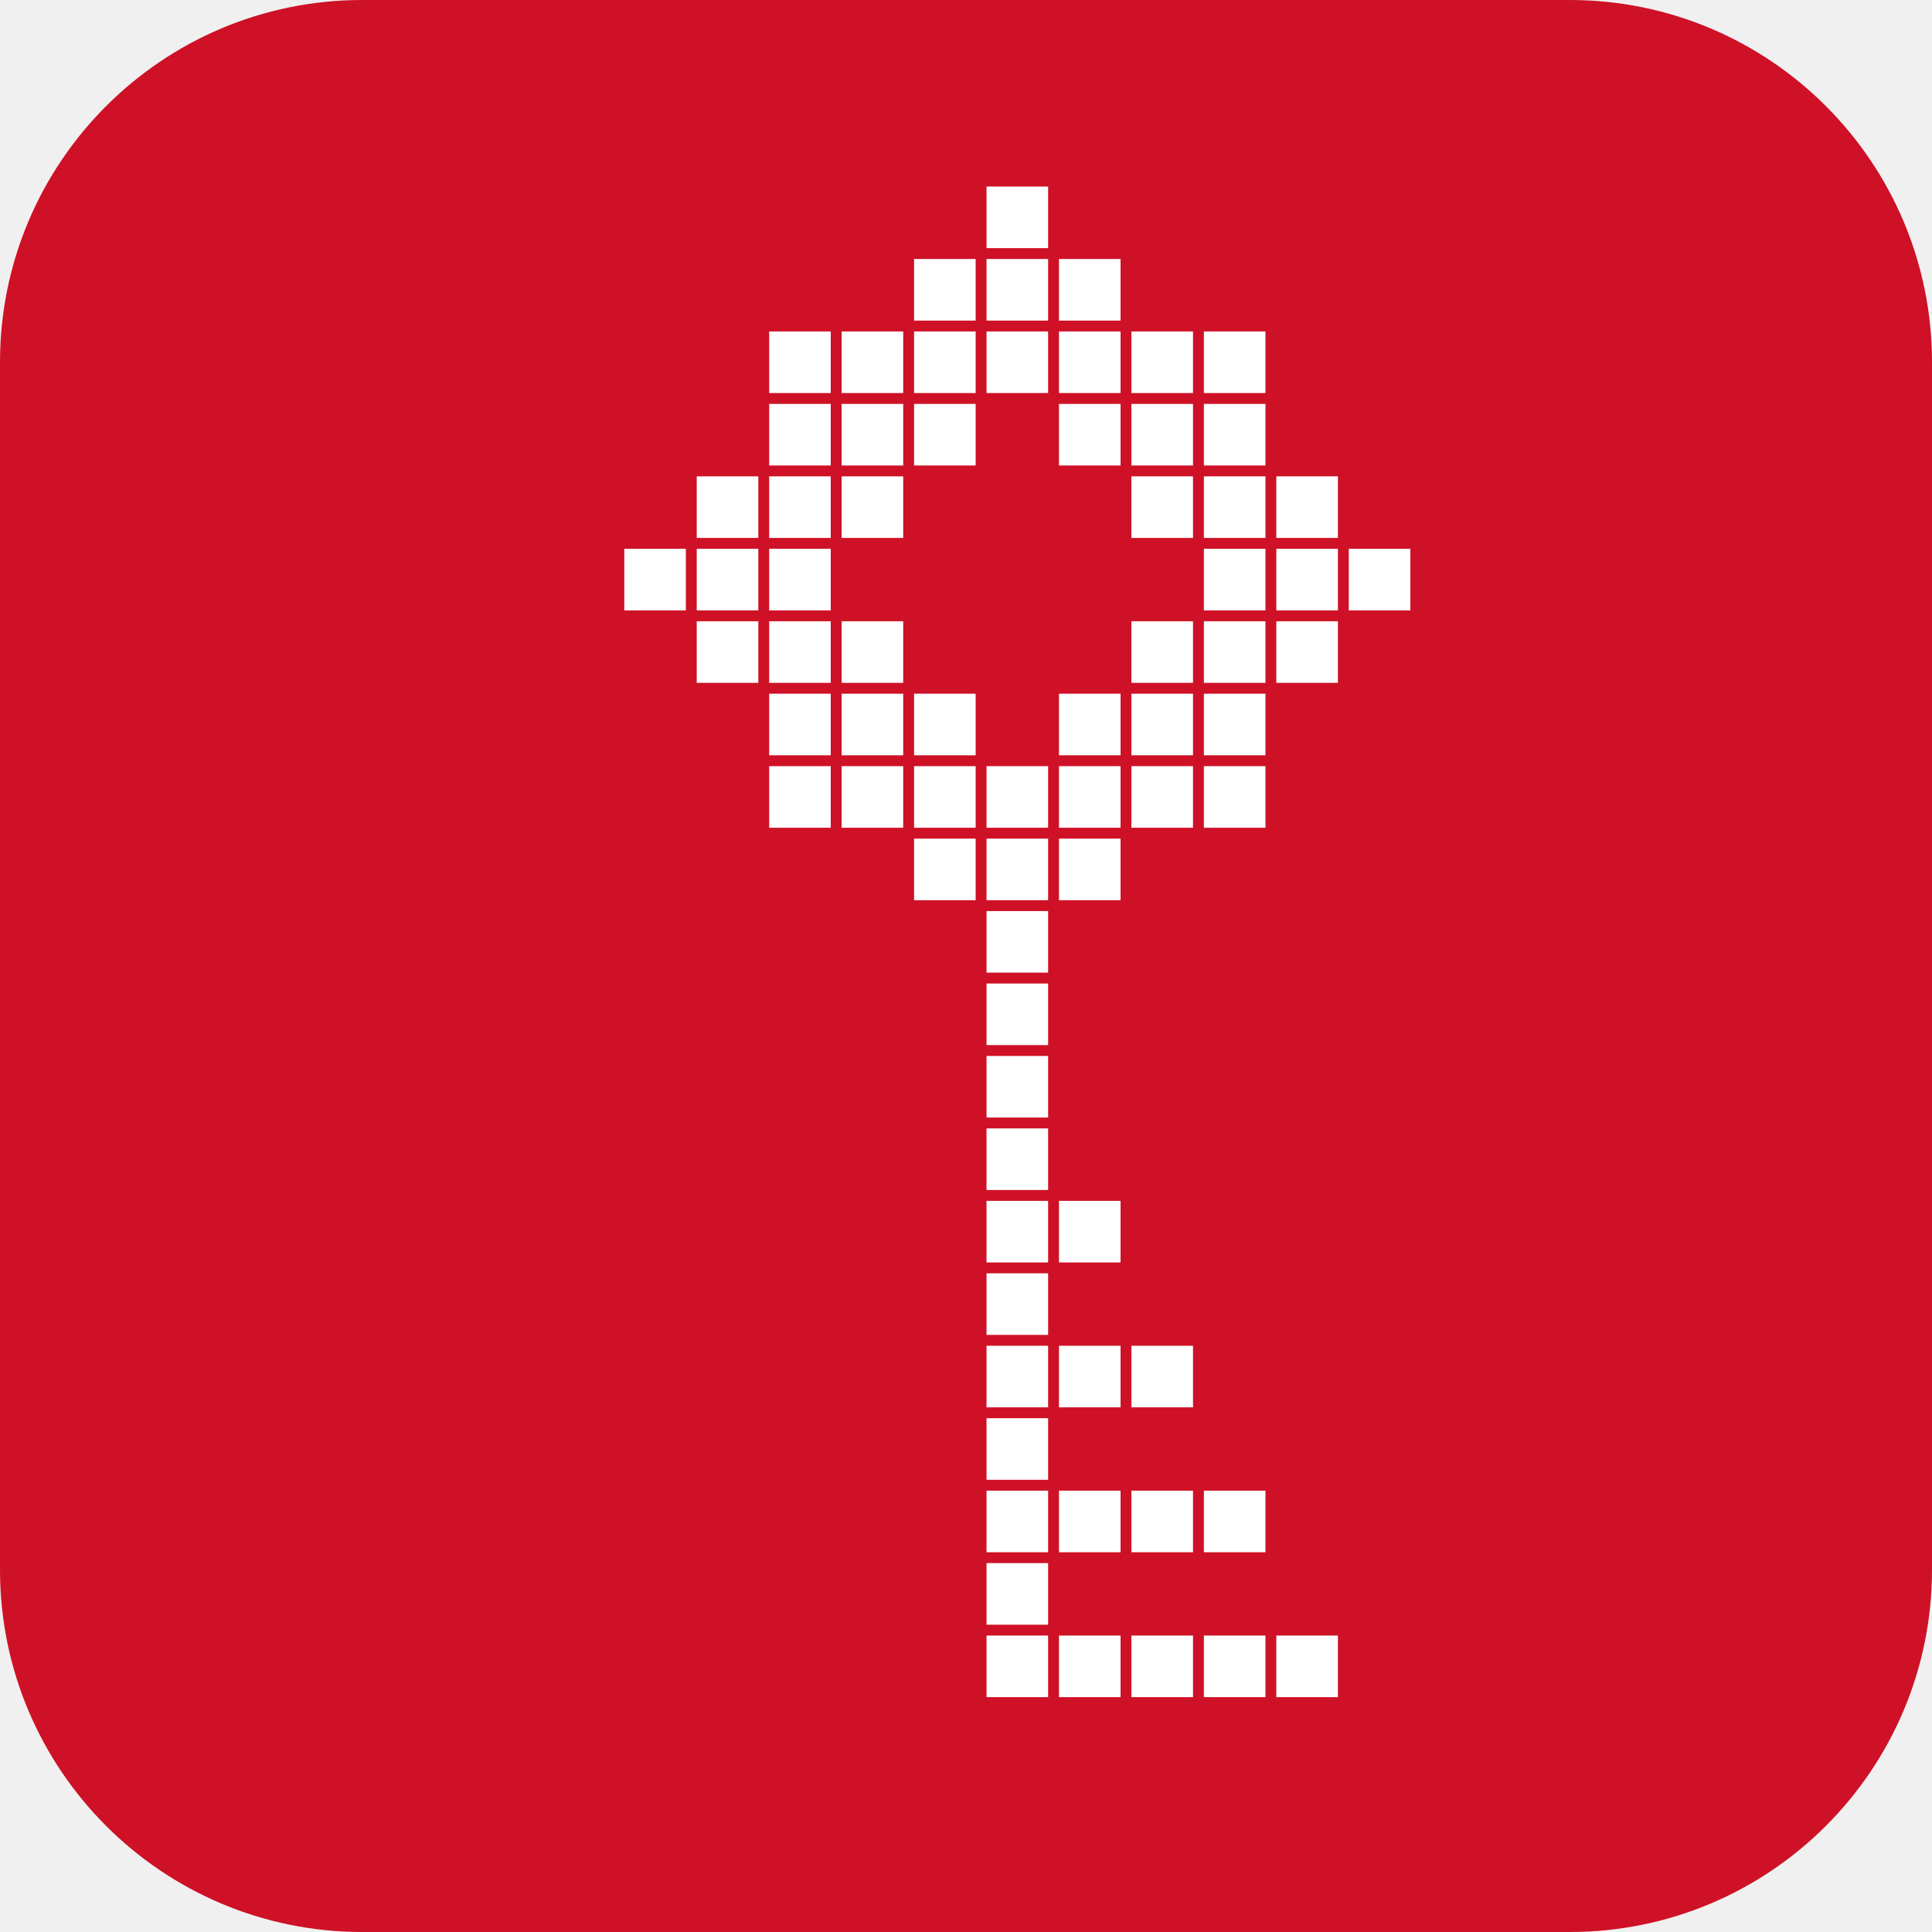
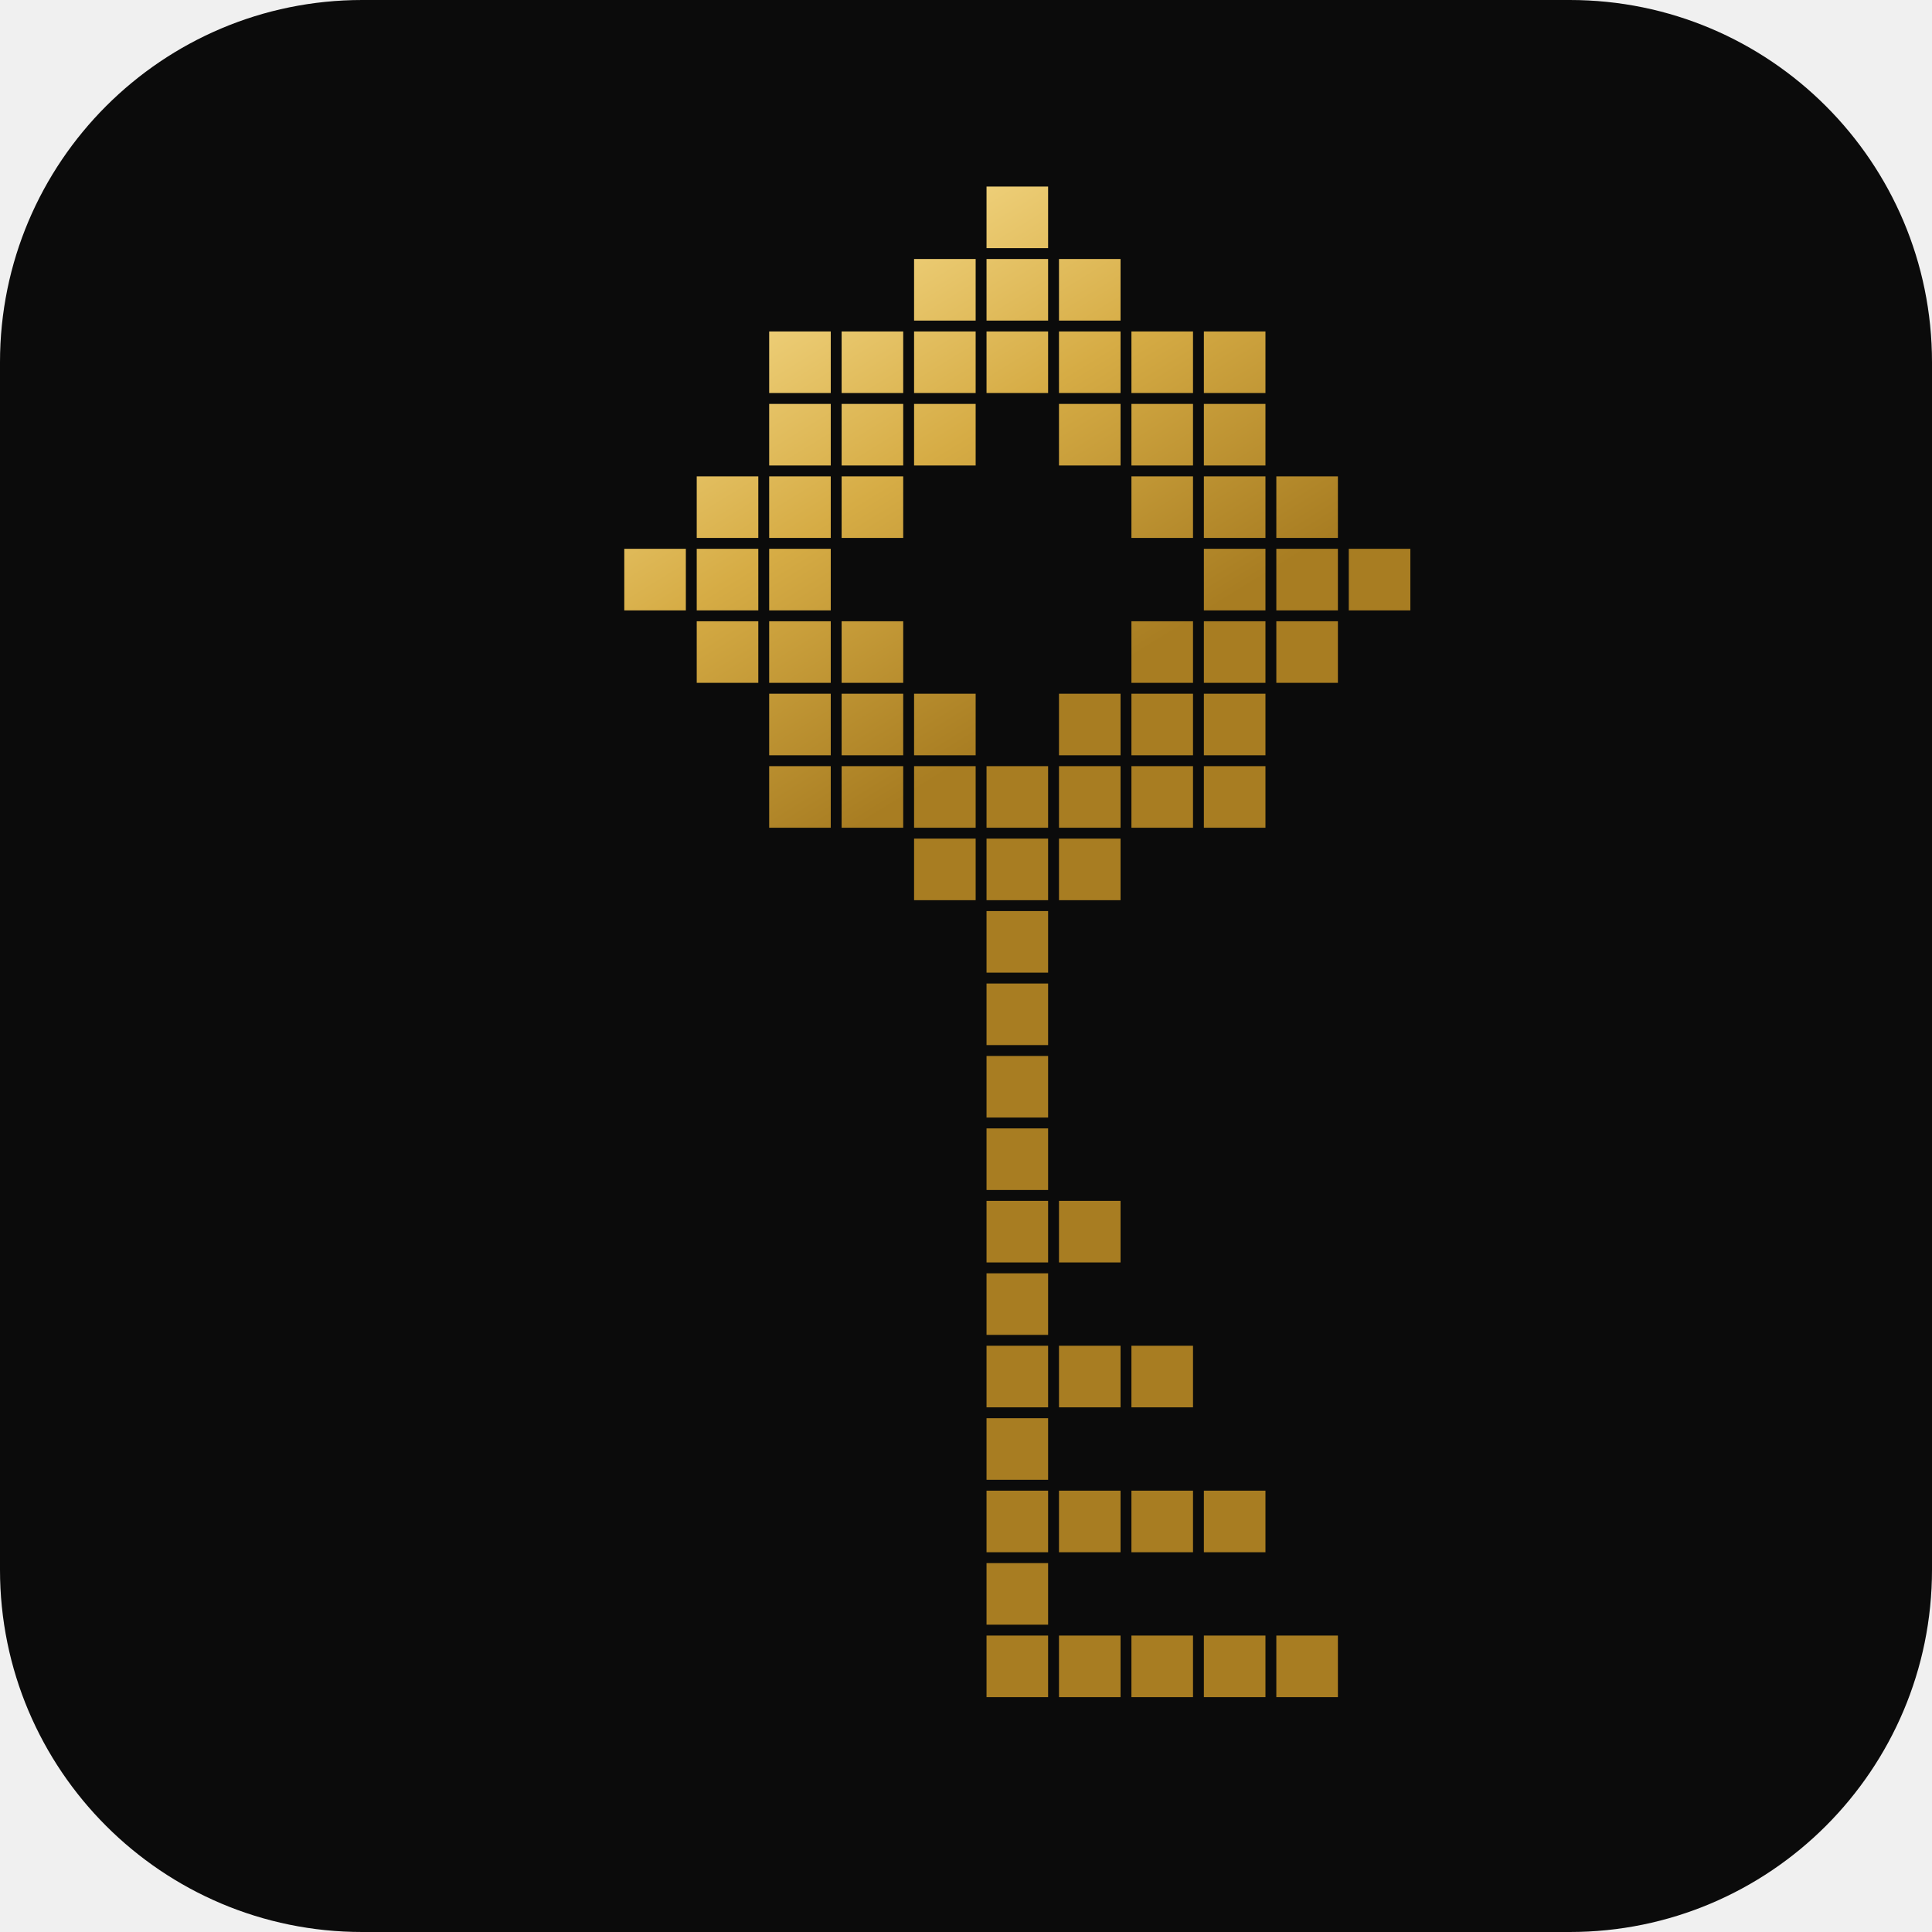
<svg xmlns="http://www.w3.org/2000/svg" viewBox="0 0 64 64">
-   <rect width="64" height="64" rx="12" fill="#CE1126" />
+   <defs>
+     <linearGradient id="gold" gradientUnits="userSpaceOnUse" x1="16" y1="6" x2="48" y2="58">
+       <stop offset="0" stop-color="#F6DB8A" />
+       <stop offset=".5" stop-color="#D6AC45" />
+       <stop offset="1" stop-color="#A87D22" />
+     </linearGradient>
+   </defs>
+   <rect width="64" height="64" rx="12" fill="#0B0B0B" />
  <g transform="translate(20.5 6) scale(0.3)">
-     <rect x="0.6" y="40.6" width="6.8" height="6.8" fill="#FFFFFF" />
-     <rect x="8.6" y="32.6" width="6.8" height="6.8" fill="#FFFFFF" />
-     <rect x="8.6" y="40.6" width="6.8" height="6.8" fill="#FFFFFF" />
-     <rect x="8.6" y="48.6" width="6.8" height="6.8" fill="#FFFFFF" />
-     <rect x="16.6" y="16.6" width="6.8" height="6.8" fill="#FFFFFF" />
-     <rect x="16.6" y="24.6" width="6.8" height="6.8" fill="#FFFFFF" />
-     <rect x="16.6" y="32.6" width="6.8" height="6.8" fill="#FFFFFF" />
-     <rect x="16.6" y="40.6" width="6.8" height="6.8" fill="#FFFFFF" />
-     <rect x="16.6" y="48.6" width="6.8" height="6.8" fill="#FFFFFF" />
-     <rect x="16.6" y="56.6" width="6.8" height="6.8" fill="#FFFFFF" />
-     <rect x="16.6" y="64.6" width="6.8" height="6.8" fill="#FFFFFF" />
-     <rect x="24.6" y="16.6" width="6.8" height="6.8" fill="#FFFFFF" />
-     <rect x="24.6" y="24.6" width="6.8" height="6.8" fill="#FFFFFF" />
-     <rect x="24.6" y="32.6" width="6.8" height="6.8" fill="#FFFFFF" />
-     <rect x="24.6" y="48.6" width="6.8" height="6.8" fill="#FFFFFF" />
-     <rect x="24.6" y="56.6" width="6.8" height="6.8" fill="#FFFFFF" />
-     <rect x="24.6" y="64.6" width="6.8" height="6.8" fill="#FFFFFF" />
-     <rect x="32.6" y="8.6" width="6.8" height="6.8" fill="#FFFFFF" />
-     <rect x="32.6" y="16.6" width="6.8" height="6.8" fill="#FFFFFF" />
-     <rect x="32.6" y="24.6" width="6.8" height="6.8" fill="#FFFFFF" />
-     <rect x="32.6" y="56.6" width="6.8" height="6.8" fill="#FFFFFF" />
-     <rect x="32.6" y="64.6" width="6.8" height="6.8" fill="#FFFFFF" />
-     <rect x="32.6" y="72.6" width="6.8" height="6.8" fill="#FFFFFF" />
-     <rect x="40.6" y="0.6" width="6.8" height="6.8" fill="#FFFFFF" />
-     <rect x="40.6" y="8.6" width="6.8" height="6.8" fill="#FFFFFF" />
-     <rect x="40.6" y="16.6" width="6.8" height="6.8" fill="#FFFFFF" />
-     <rect x="40.6" y="64.6" width="6.8" height="6.8" fill="#FFFFFF" />
-     <rect x="40.6" y="72.6" width="6.8" height="6.8" fill="#FFFFFF" />
-     <rect x="40.6" y="80.6" width="6.8" height="6.8" fill="#FFFFFF" />
-     <rect x="48.6" y="8.6" width="6.8" height="6.8" fill="#FFFFFF" />
-     <rect x="48.6" y="16.6" width="6.8" height="6.8" fill="#FFFFFF" />
-     <rect x="48.6" y="24.6" width="6.8" height="6.8" fill="#FFFFFF" />
-     <rect x="48.6" y="56.6" width="6.8" height="6.8" fill="#FFFFFF" />
-     <rect x="48.6" y="64.6" width="6.8" height="6.8" fill="#FFFFFF" />
-     <rect x="48.6" y="72.6" width="6.8" height="6.8" fill="#FFFFFF" />
-     <rect x="56.6" y="16.6" width="6.8" height="6.8" fill="#FFFFFF" />
-     <rect x="56.6" y="24.6" width="6.8" height="6.8" fill="#FFFFFF" />
-     <rect x="56.6" y="32.6" width="6.8" height="6.8" fill="#FFFFFF" />
-     <rect x="56.6" y="48.6" width="6.8" height="6.8" fill="#FFFFFF" />
-     <rect x="56.6" y="56.6" width="6.8" height="6.8" fill="#FFFFFF" />
-     <rect x="56.6" y="64.6" width="6.8" height="6.8" fill="#FFFFFF" />
-     <rect x="64.6" y="16.6" width="6.8" height="6.8" fill="#FFFFFF" />
-     <rect x="64.6" y="24.6" width="6.8" height="6.8" fill="#FFFFFF" />
-     <rect x="64.6" y="32.6" width="6.8" height="6.8" fill="#FFFFFF" />
-     <rect x="64.6" y="40.6" width="6.8" height="6.8" fill="#FFFFFF" />
-     <rect x="64.6" y="48.6" width="6.8" height="6.8" fill="#FFFFFF" />
-     <rect x="64.6" y="56.6" width="6.8" height="6.8" fill="#FFFFFF" />
-     <rect x="64.6" y="64.6" width="6.8" height="6.8" fill="#FFFFFF" />
-     <rect x="72.6" y="32.6" width="6.8" height="6.8" fill="#FFFFFF" />
-     <rect x="72.6" y="40.6" width="6.8" height="6.8" fill="#FFFFFF" />
-     <rect x="72.6" y="48.6" width="6.8" height="6.8" fill="#FFFFFF" />
-     <rect x="80.6" y="40.6" width="6.8" height="6.8" fill="#FFFFFF" />
-     <rect x="40.6" y="88.6" width="6.8" height="6.8" fill="#FFFFFF" />
-     <rect x="40.6" y="96.6" width="6.8" height="6.8" fill="#FFFFFF" />
-     <rect x="40.6" y="104.6" width="6.8" height="6.8" fill="#FFFFFF" />
-     <rect x="40.6" y="112.6" width="6.8" height="6.8" fill="#FFFFFF" />
-     <rect x="40.6" y="120.6" width="6.8" height="6.8" fill="#FFFFFF" />
-     <rect x="40.6" y="128.6" width="6.8" height="6.8" fill="#FFFFFF" />
-     <rect x="40.6" y="136.6" width="6.8" height="6.8" fill="#FFFFFF" />
-     <rect x="40.6" y="144.6" width="6.8" height="6.8" fill="#FFFFFF" />
-     <rect x="40.6" y="152.6" width="6.8" height="6.8" fill="#FFFFFF" />
-     <rect x="40.6" y="160.6" width="6.8" height="6.8" fill="#FFFFFF" />
-     <rect x="48.6" y="112.6" width="6.8" height="6.8" fill="#FFFFFF" />
-     <rect x="48.6" y="128.6" width="6.8" height="6.8" fill="#FFFFFF" />
-     <rect x="56.6" y="128.6" width="6.8" height="6.8" fill="#FFFFFF" />
-     <rect x="48.6" y="144.6" width="6.8" height="6.8" fill="#FFFFFF" />
-     <rect x="56.6" y="144.6" width="6.8" height="6.8" fill="#FFFFFF" />
-     <rect x="64.6" y="144.6" width="6.8" height="6.8" fill="#FFFFFF" />
-     <rect x="48.6" y="160.6" width="6.8" height="6.8" fill="#FFFFFF" />
-     <rect x="56.6" y="160.6" width="6.8" height="6.8" fill="#FFFFFF" />
-     <rect x="64.6" y="160.6" width="6.8" height="6.8" fill="#FFFFFF" />
-     <rect x="72.6" y="160.6" width="6.8" height="6.8" fill="#FFFFFF" />
+     <rect x="0.6" y="40.6" width="6.8" height="6.8" fill="url(#gold)" />
+     <rect x="8.6" y="32.6" width="6.8" height="6.8" fill="url(#gold)" />
+     <rect x="8.6" y="40.6" width="6.8" height="6.8" fill="url(#gold)" />
+     <rect x="8.6" y="48.6" width="6.8" height="6.8" fill="url(#gold)" />
+     <rect x="16.6" y="16.6" width="6.8" height="6.8" fill="url(#gold)" />
+     <rect x="16.6" y="24.6" width="6.8" height="6.8" fill="url(#gold)" />
+     <rect x="16.6" y="32.6" width="6.8" height="6.8" fill="url(#gold)" />
+     <rect x="16.6" y="40.6" width="6.8" height="6.8" fill="url(#gold)" />
+     <rect x="16.6" y="48.6" width="6.8" height="6.8" fill="url(#gold)" />
+     <rect x="16.6" y="56.6" width="6.8" height="6.8" fill="url(#gold)" />
+     <rect x="16.6" y="64.6" width="6.8" height="6.8" fill="url(#gold)" />
+     <rect x="24.6" y="16.6" width="6.8" height="6.8" fill="url(#gold)" />
+     <rect x="24.6" y="24.6" width="6.8" height="6.8" fill="url(#gold)" />
+     <rect x="24.6" y="32.6" width="6.8" height="6.8" fill="url(#gold)" />
+     <rect x="24.6" y="48.6" width="6.8" height="6.8" fill="url(#gold)" />
+     <rect x="24.6" y="56.6" width="6.8" height="6.8" fill="url(#gold)" />
+     <rect x="24.6" y="64.6" width="6.8" height="6.8" fill="url(#gold)" />
+     <rect x="32.6" y="8.6" width="6.8" height="6.8" fill="url(#gold)" />
+     <rect x="32.6" y="16.6" width="6.8" height="6.8" fill="url(#gold)" />
+     <rect x="32.6" y="24.6" width="6.8" height="6.8" fill="url(#gold)" />
+     <rect x="32.6" y="56.6" width="6.8" height="6.8" fill="url(#gold)" />
+     <rect x="32.6" y="64.6" width="6.8" height="6.8" fill="url(#gold)" />
+     <rect x="32.6" y="72.6" width="6.8" height="6.8" fill="url(#gold)" />
+     <rect x="40.6" y="0.6" width="6.8" height="6.8" fill="url(#gold)" />
+     <rect x="40.6" y="8.6" width="6.8" height="6.8" fill="url(#gold)" />
+     <rect x="40.6" y="16.6" width="6.8" height="6.8" fill="url(#gold)" />
+     <rect x="40.6" y="64.6" width="6.8" height="6.8" fill="url(#gold)" />
+     <rect x="40.6" y="72.6" width="6.8" height="6.8" fill="url(#gold)" />
+     <rect x="40.6" y="80.6" width="6.8" height="6.8" fill="url(#gold)" />
+     <rect x="48.6" y="8.6" width="6.8" height="6.8" fill="url(#gold)" />
+     <rect x="48.6" y="16.6" width="6.8" height="6.8" fill="url(#gold)" />
+     <rect x="48.6" y="24.6" width="6.8" height="6.8" fill="url(#gold)" />
+     <rect x="48.6" y="56.6" width="6.8" height="6.8" fill="url(#gold)" />
+     <rect x="48.6" y="64.6" width="6.8" height="6.8" fill="url(#gold)" />
+     <rect x="48.6" y="72.6" width="6.8" height="6.8" fill="url(#gold)" />
+     <rect x="56.6" y="16.6" width="6.8" height="6.8" fill="url(#gold)" />
+     <rect x="56.6" y="24.6" width="6.8" height="6.8" fill="url(#gold)" />
+     <rect x="56.6" y="32.6" width="6.8" height="6.8" fill="url(#gold)" />
+     <rect x="56.6" y="48.6" width="6.8" height="6.8" fill="url(#gold)" />
+     <rect x="56.6" y="56.6" width="6.8" height="6.8" fill="url(#gold)" />
+     <rect x="56.6" y="64.6" width="6.8" height="6.8" fill="url(#gold)" />
+     <rect x="64.6" y="16.6" width="6.8" height="6.8" fill="url(#gold)" />
+     <rect x="64.6" y="24.6" width="6.8" height="6.8" fill="url(#gold)" />
+     <rect x="64.6" y="32.6" width="6.8" height="6.8" fill="url(#gold)" />
+     <rect x="64.6" y="40.6" width="6.8" height="6.8" fill="url(#gold)" />
+     <rect x="64.6" y="48.6" width="6.8" height="6.8" fill="url(#gold)" />
+     <rect x="64.6" y="56.6" width="6.8" height="6.8" fill="url(#gold)" />
+     <rect x="64.6" y="64.6" width="6.8" height="6.8" fill="url(#gold)" />
+     <rect x="72.6" y="32.6" width="6.8" height="6.8" fill="url(#gold)" />
+     <rect x="72.6" y="40.6" width="6.8" height="6.8" fill="url(#gold)" />
+     <rect x="72.6" y="48.6" width="6.8" height="6.8" fill="url(#gold)" />
+     <rect x="80.6" y="40.6" width="6.8" height="6.8" fill="url(#gold)" />
+     <rect x="40.6" y="88.6" width="6.8" height="6.8" fill="url(#gold)" />
+     <rect x="40.6" y="96.6" width="6.8" height="6.8" fill="url(#gold)" />
+     <rect x="40.6" y="104.6" width="6.8" height="6.8" fill="url(#gold)" />
+     <rect x="40.6" y="112.6" width="6.8" height="6.8" fill="url(#gold)" />
+     <rect x="40.6" y="120.6" width="6.8" height="6.8" fill="url(#gold)" />
+     <rect x="40.6" y="128.6" width="6.8" height="6.8" fill="url(#gold)" />
+     <rect x="40.6" y="136.6" width="6.8" height="6.8" fill="url(#gold)" />
+     <rect x="40.6" y="144.6" width="6.8" height="6.8" fill="url(#gold)" />
+     <rect x="40.6" y="152.6" width="6.8" height="6.8" fill="url(#gold)" />
+     <rect x="40.6" y="160.6" width="6.8" height="6.8" fill="url(#gold)" />
+     <rect x="48.6" y="112.6" width="6.8" height="6.8" fill="url(#gold)" />
+     <rect x="48.6" y="128.6" width="6.8" height="6.8" fill="url(#gold)" />
+     <rect x="56.6" y="128.6" width="6.8" height="6.8" fill="url(#gold)" />
+     <rect x="48.6" y="144.6" width="6.8" height="6.8" fill="url(#gold)" />
+     <rect x="56.6" y="144.6" width="6.8" height="6.8" fill="url(#gold)" />
+     <rect x="64.6" y="144.6" width="6.8" height="6.8" fill="url(#gold)" />
+     <rect x="48.6" y="160.6" width="6.8" height="6.8" fill="url(#gold)" />
+     <rect x="56.6" y="160.6" width="6.8" height="6.8" fill="url(#gold)" />
+     <rect x="64.6" y="160.6" width="6.8" height="6.8" fill="url(#gold)" />
+     <rect x="72.6" y="160.6" width="6.8" height="6.8" fill="url(#gold)" />
  </g>
</svg>
